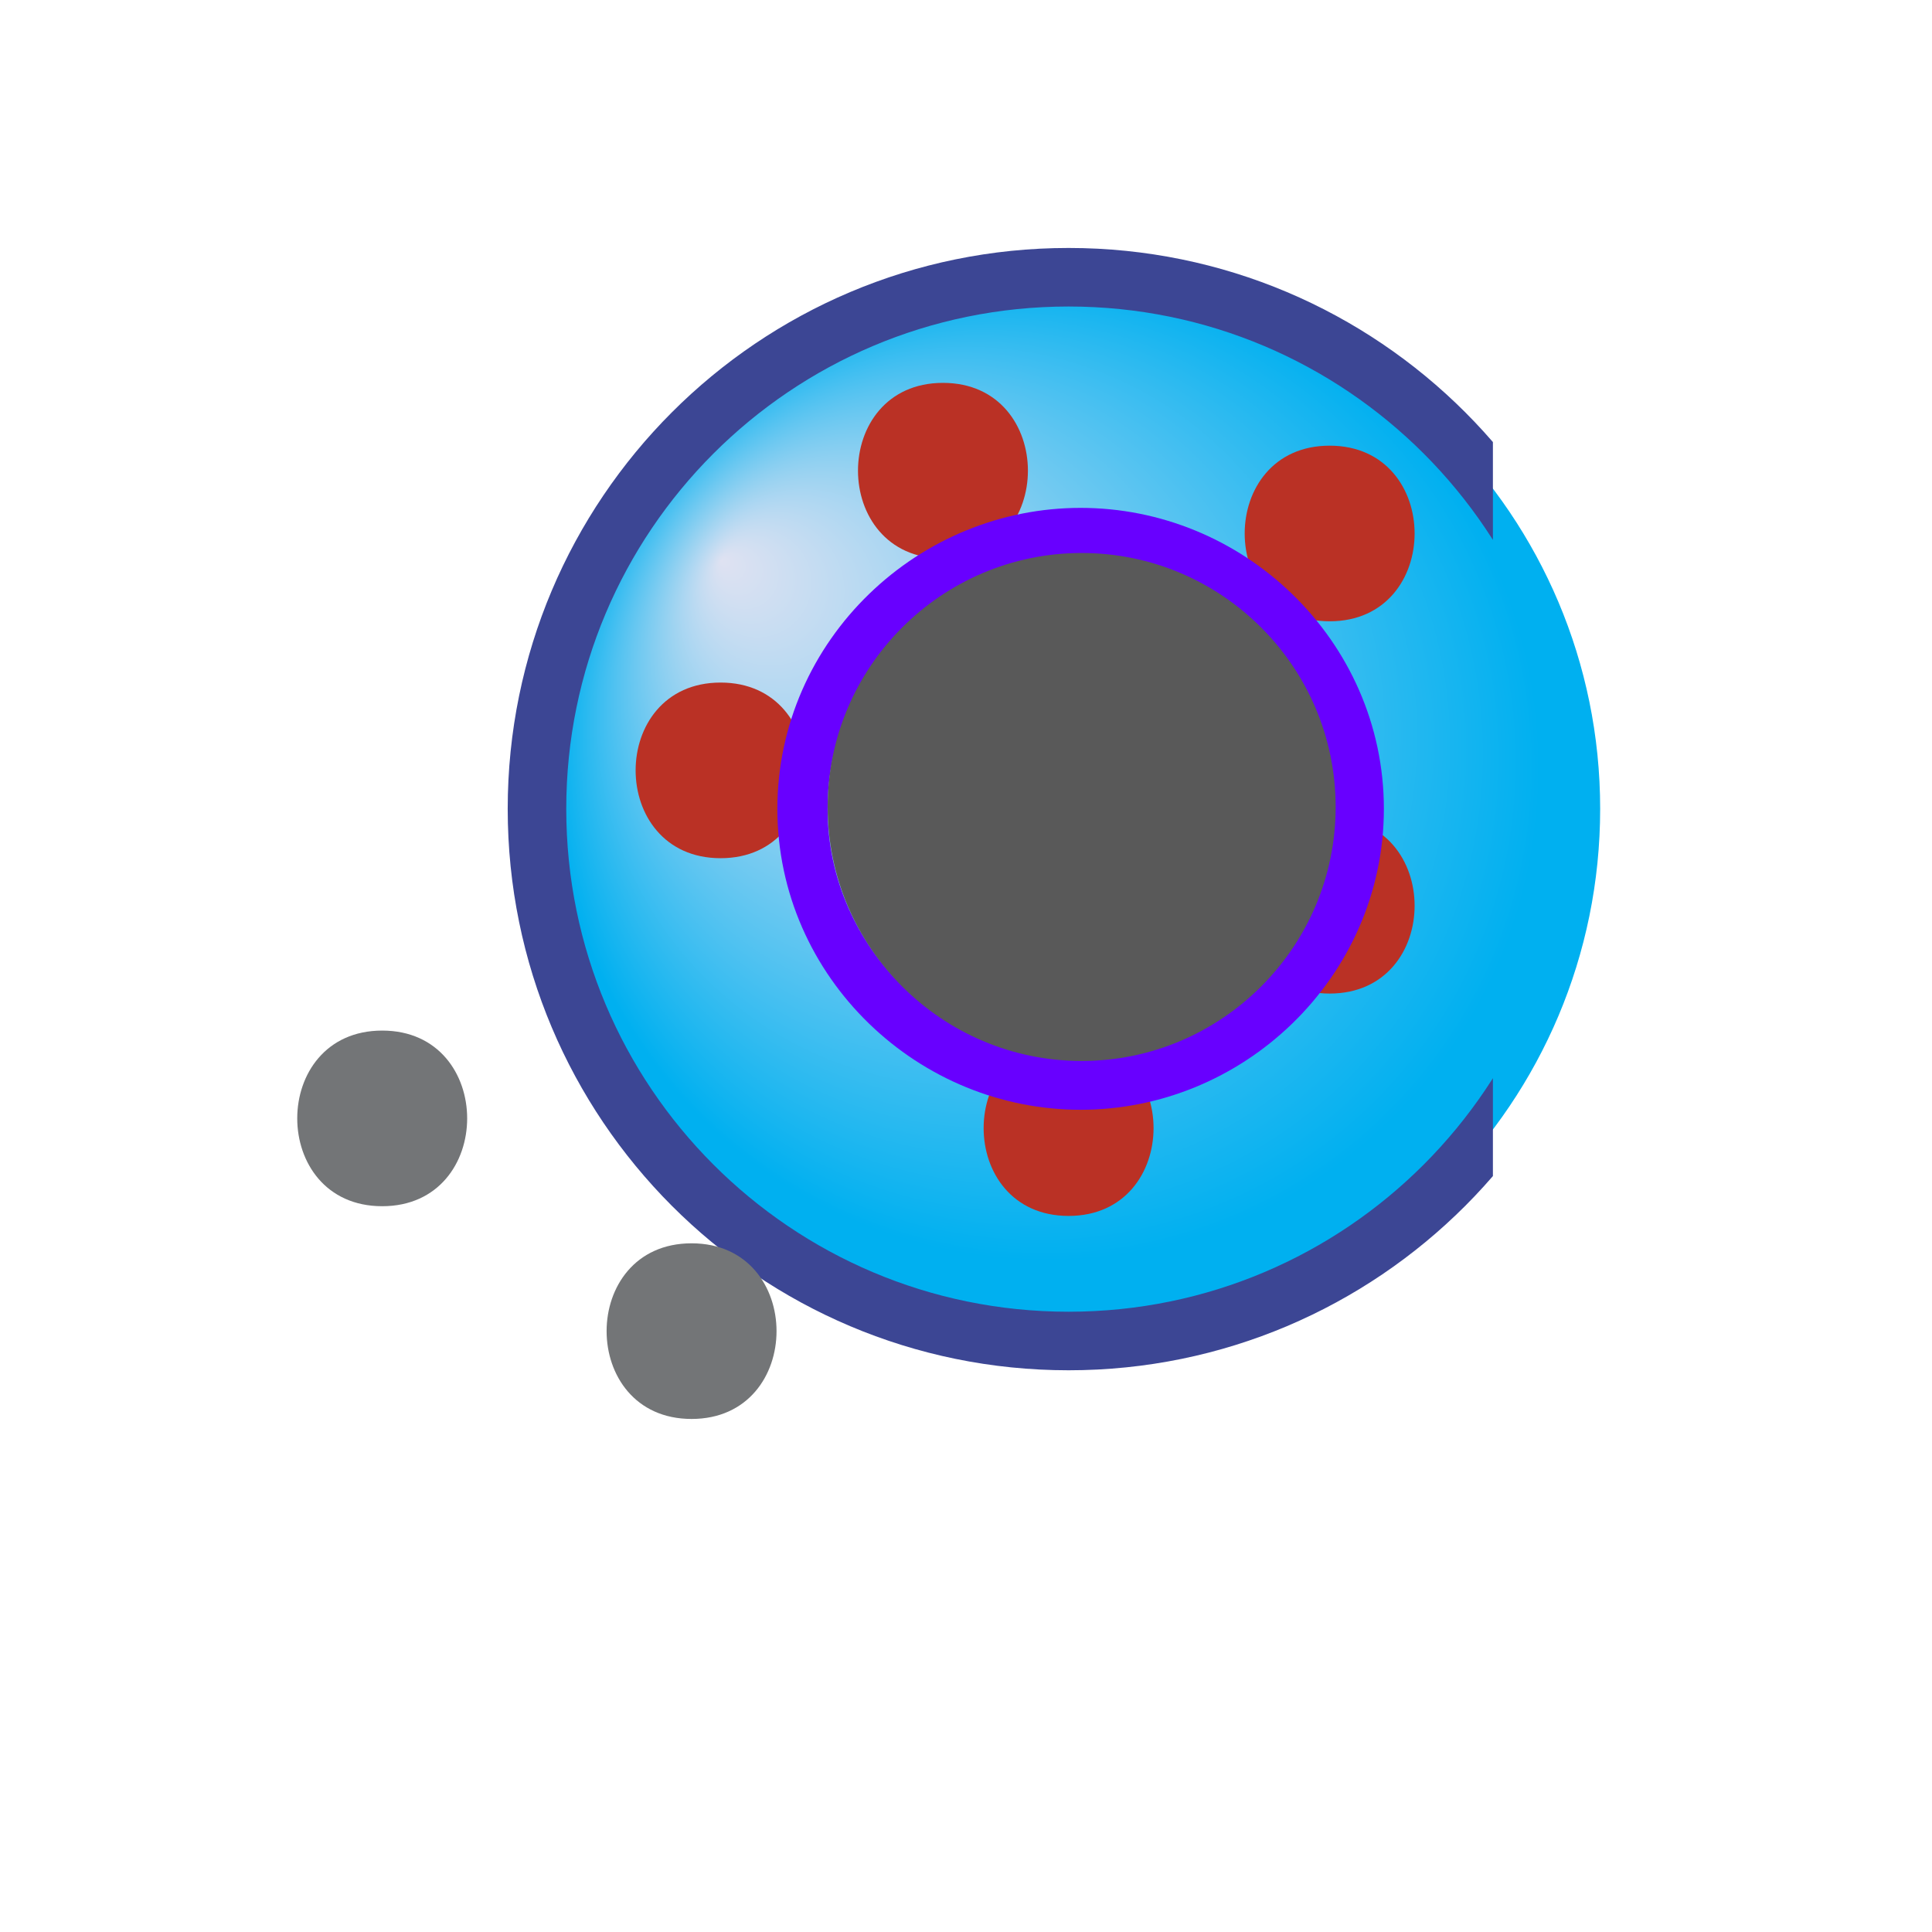
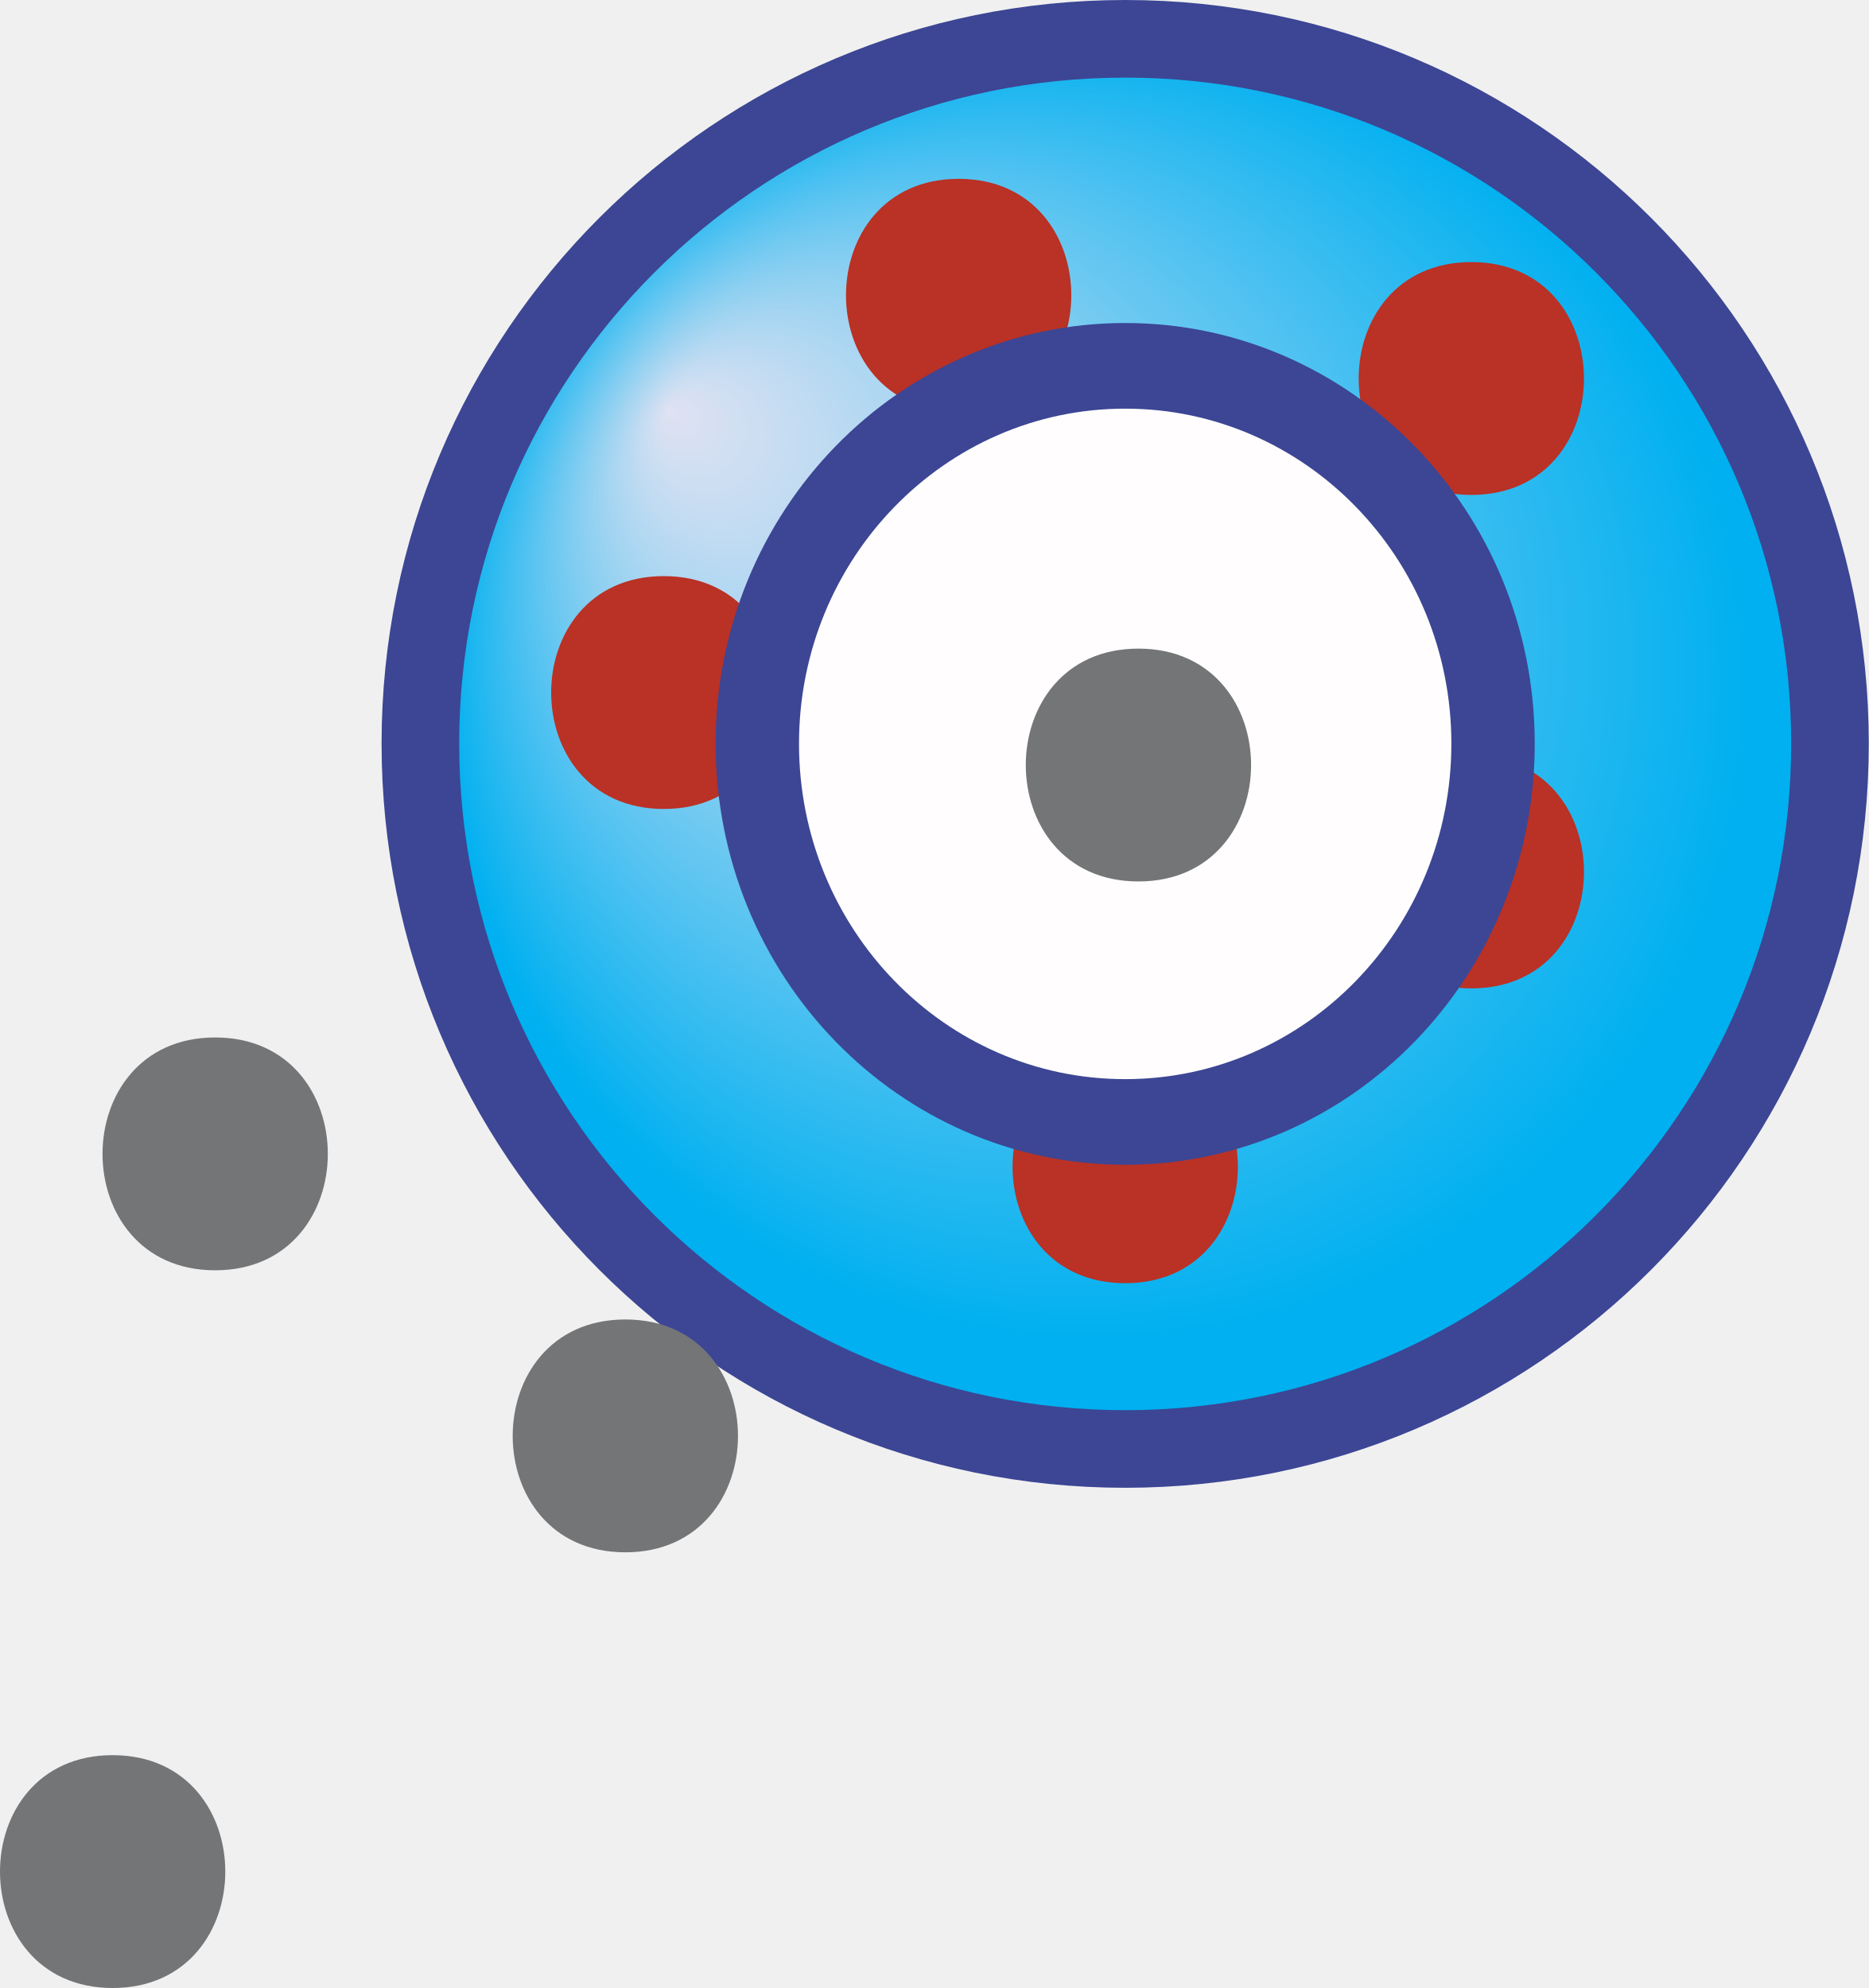
- <svg xmlns="http://www.w3.org/2000/svg" version="1.1" width="1000" height="1000" viewBox="0 0 1000 1000" xml:space="preserve">
-   <defs>
- </defs>
-   <rect x="0" y="0" width="100%" height="100%" fill="#ffffff" />
-   <g transform="matrix(24.2424 0 0 24.2424 499.9995 499.9995)" id="841396">
-     <g style="" vector-effect="non-scaling-stroke">
-       <g transform="matrix(1.25 0 0 -1.25 2.1906 -3.3494)" id="path32">
-         <radialGradient id="SVGID_5" gradientUnits="userSpaceOnUse" gradientTransform="matrix(-7.0584 5.7158 5.7158 7.0584 16.8354 18.0962)" cx="0" cy="0" r="1" fx="0.78" fy="-0.089">
-           <stop offset="0%" style="stop-color:rgb(223,226,242);stop-opacity: 1" />
-           <stop offset="92.638%" style="stop-color:rgb(0,176,240);stop-opacity: 1" />
-           <stop offset="100%" style="stop-color:rgb(0,176,240);stop-opacity: 1" />
-         </radialGradient>
-         <path style="stroke: none; stroke-width: 1; stroke-dasharray: none; stroke-linecap: butt; stroke-dashoffset: 0; stroke-linejoin: miter; stroke-miterlimit: 4; is-custom-font: none; font-file-url: none; fill: url(#SVGID_5); fill-rule: nonzero; opacity: 1;" transform=" translate(-16.7525, -17.6795)" d="m 7.673 17.685 c 0 -5.02 4.059 -9.09 9.079 -9.09 l 0 0 c 5.02 0 9.08 4.07 9.08 9.09 l 0 0 c 0 5.009 -4.06 9.079 -9.08 9.079 l 0 0 c -5.02 0 -9.079 -4.07 -9.079 -9.079" stroke-linecap="round" />
-       </g>
-       <g transform="matrix(1.25 0 0 -1.25 2.19 -3.3495)" id="path44" clip-path="url(#CLIPPATH_6)">
-         <clipPath id="CLIPPATH_6">
-           <path transform="matrix(0.8 0 0 -0.8 -4.752 0.3204) translate(-15, -15)" id="path40" d="M 0 30 L 30 30 L 30 0 L 0 0 L 0 30 z" stroke-linecap="round" />
-         </clipPath>
-         <path style="stroke: rgb(60,70,148); stroke-width: 1; stroke-dasharray: none; stroke-linecap: round; stroke-dashoffset: 0; stroke-linejoin: round; stroke-miterlimit: 10; is-custom-font: none; font-file-url: none; fill: none; fill-rule: nonzero; opacity: 1;" transform=" translate(9.08, 0.005)" d="m 0 0 c 0 -5.02 -4.06 -9.09 -9.08 -9.09 c -5.02 0 -9.08 4.07 -9.08 9.09 c 0 5.01 4.06 9.08 9.08 9.08 C -4.06 9.08 0 5.01 0 0 z" stroke-linecap="round" />
-       </g>
-       <g transform="matrix(1.25 0 0 -1.25 -14.1156 14.8132)" id="path48" clip-path="url(#CLIPPATH_7)">
-         <clipPath id="CLIPPATH_7">
-           <path transform="matrix(0.8 0 0 -0.8 8.2925 14.8506) translate(-15, -15)" id="path40" d="M 0 30 L 30 30 L 30 0 L 0 0 L 0 30 z" stroke-linecap="round" />
-         </clipPath>
-         <path style="stroke: none; stroke-width: 1; stroke-dasharray: none; stroke-linecap: butt; stroke-dashoffset: 0; stroke-linejoin: miter; stroke-miterlimit: 4; is-custom-font: none; font-file-url: none; fill: rgb(115,117,119); fill-rule: nonzero; opacity: 1;" transform=" translate(0, -1.5)" d="M 0 0 C 1.935 0 1.935 3 0 3 C -1.935 3 -1.935 0 0 0" stroke-linecap="round" />
-       </g>
-       <g transform="matrix(1.25 0 0 -1.25 -12.4646 3.2538)" id="path52" clip-path="url(#CLIPPATH_8)">
-         <clipPath id="CLIPPATH_8">
-           <path transform="matrix(0.8 0 0 -0.8 6.9717 5.603) translate(-15, -15)" id="path40" d="M 0 30 L 30 30 L 30 0 L 0 0 L 0 30 z" stroke-linecap="round" />
-         </clipPath>
-         <path style="stroke: none; stroke-width: 1; stroke-dasharray: none; stroke-linecap: butt; stroke-dashoffset: 0; stroke-linejoin: miter; stroke-miterlimit: 4; is-custom-font: none; font-file-url: none; fill: rgb(115,117,119); fill-rule: nonzero; opacity: 1;" transform=" translate(0, -1.5)" d="M 0 0 C 1.935 0 1.935 3 0 3 C -1.935 3 -1.935 0 0 0" stroke-linecap="round" />
-       </g>
-       <g transform="matrix(1.25 0 0 -1.25 -5.8593 7.796)" id="path56" clip-path="url(#CLIPPATH_9)">
-         <clipPath id="CLIPPATH_9">
-           <path transform="matrix(0.8 0 0 -0.8 1.6875 9.2368) translate(-15, -15)" id="path40" d="M 0 30 L 30 30 L 30 0 L 0 0 L 0 30 z" stroke-linecap="round" />
-         </clipPath>
-         <path style="stroke: none; stroke-width: 1; stroke-dasharray: none; stroke-linecap: butt; stroke-dashoffset: 0; stroke-linejoin: miter; stroke-miterlimit: 4; is-custom-font: none; font-file-url: none; fill: rgb(115,117,119); fill-rule: nonzero; opacity: 1;" transform=" translate(0, -1.5)" d="M 0 0 C 1.935 0 1.935 3 0 3 C -1.935 3 -1.935 0 0 0" stroke-linecap="round" />
-       </g>
-       <g transform="matrix(1.25 0 0 -1.25 -5.2398 -4.1766)" id="path60" clip-path="url(#CLIPPATH_10)">
-         <clipPath id="CLIPPATH_10">
-           <path transform="matrix(0.8 0 0 -0.8 1.1919 -0.3413) translate(-15, -15)" id="path40" d="M 0 30 L 30 30 L 30 0 L 0 0 L 0 30 z" stroke-linecap="round" />
-         </clipPath>
-         <path style="stroke: none; stroke-width: 1; stroke-dasharray: none; stroke-linecap: butt; stroke-dashoffset: 0; stroke-linejoin: miter; stroke-miterlimit: 4; is-custom-font: none; font-file-url: none; fill: rgb(186,49,37); fill-rule: nonzero; opacity: 1;" transform=" translate(0, -1.5)" d="M 0 0 C 1.935 0 1.935 3 0 3 C -1.935 3 -1.935 0 0 0" stroke-linecap="round" />
-       </g>
-       <g transform="matrix(1.25 0 0 -1.25 2.1905 -3.5584)" id="path64" clip-path="url(#CLIPPATH_11)">
-         <clipPath id="CLIPPATH_11">
-           <path transform="matrix(0.8 0 0 -0.8 -4.7524 0.1533) translate(-15, -15)" id="path40" d="M 0 30 L 30 30 L 30 0 L 0 0 L 0 30 z" stroke-linecap="round" />
-         </clipPath>
-         <path style="stroke: none; stroke-width: 1; stroke-dasharray: none; stroke-linecap: butt; stroke-dashoffset: 0; stroke-linejoin: miter; stroke-miterlimit: 4; is-custom-font: none; font-file-url: none; fill: rgb(186,49,37); fill-rule: nonzero; opacity: 1;" transform=" translate(0, -1.5)" d="M 0 0 C 1.935 0 1.935 3 0 3 C -1.935 3 -1.935 0 0 0" stroke-linecap="round" />
-       </g>
-       <g transform="matrix(1.25 0 0 -1.25 2.1905 3.4612)" id="path68" clip-path="url(#CLIPPATH_12)">
-         <clipPath id="CLIPPATH_12">
-           <path transform="matrix(0.8 0 0 -0.8 -4.7524 5.769) translate(-15, -15)" id="path40" d="M 0 30 L 30 30 L 30 0 L 0 0 L 0 30 z" stroke-linecap="round" />
-         </clipPath>
-         <path style="stroke: none; stroke-width: 1; stroke-dasharray: none; stroke-linecap: butt; stroke-dashoffset: 0; stroke-linejoin: miter; stroke-miterlimit: 4; is-custom-font: none; font-file-url: none; fill: rgb(186,49,37); fill-rule: nonzero; opacity: 1;" transform=" translate(0, -1.5)" d="M 0 0 C 1.935 0 1.935 3 0 3 C -1.935 3 -1.935 0 0 0" stroke-linecap="round" />
-       </g>
-       <g transform="matrix(1.25 0 0 -1.25 -0.492 -10.5755)" id="path72" clip-path="url(#CLIPPATH_13)">
-         <clipPath id="CLIPPATH_13">
-           <path transform="matrix(0.8 0 0 -0.8 -2.6064 -5.4604) translate(-15, -15)" id="path40" d="M 0 30 L 30 30 L 30 0 L 0 0 L 0 30 z" stroke-linecap="round" />
-         </clipPath>
-         <path style="stroke: none; stroke-width: 1; stroke-dasharray: none; stroke-linecap: butt; stroke-dashoffset: 0; stroke-linejoin: miter; stroke-miterlimit: 4; is-custom-font: none; font-file-url: none; fill: rgb(186,49,37); fill-rule: nonzero; opacity: 1;" transform=" translate(0, -1.5)" d="M 0 0 C 1.935 0 1.935 3 0 3 C -1.935 3 -1.935 0 0 0" stroke-linecap="round" />
-       </g>
-       <g transform="matrix(1.25 0 0 -1.25 7.7643 -9.2346)" id="path76" clip-path="url(#CLIPPATH_14)">
-         <clipPath id="CLIPPATH_14">
-           <path transform="matrix(0.8 0 0 -0.8 -9.2114 -4.3877) translate(-15, -15)" id="path40" d="M 0 30 L 30 30 L 30 0 L 0 0 L 0 30 z" stroke-linecap="round" />
-         </clipPath>
-         <path style="stroke: none; stroke-width: 1; stroke-dasharray: none; stroke-linecap: butt; stroke-dashoffset: 0; stroke-linejoin: miter; stroke-miterlimit: 4; is-custom-font: none; font-file-url: none; fill: rgb(186,49,37); fill-rule: nonzero; opacity: 1;" transform=" translate(0, -1.5)" d="M 0 0 C 1.935 0 1.935 3 0 3 C -1.935 3 -1.935 0 0 0" stroke-linecap="round" />
-       </g>
-       <g transform="matrix(1.25 0 0 -1.25 7.7643 -1.2866)" id="path80" clip-path="url(#CLIPPATH_15)">
-         <clipPath id="CLIPPATH_15">
-           <path transform="matrix(0.8 0 0 -0.8 -9.2114 1.9707) translate(-15, -15)" id="path40" d="M 0 30 L 30 30 L 30 0 L 0 0 L 0 30 z" stroke-linecap="round" />
-         </clipPath>
-         <path style="stroke: none; stroke-width: 1; stroke-dasharray: none; stroke-linecap: butt; stroke-dashoffset: 0; stroke-linejoin: miter; stroke-miterlimit: 4; is-custom-font: none; font-file-url: none; fill: rgb(186,49,37); fill-rule: nonzero; opacity: 1;" transform=" translate(0, -1.5)" d="M 0 0 C 1.935 0 1.935 3 0 3 C -1.935 3 -1.935 0 0 0" stroke-linecap="round" />
+ <svg xmlns="http://www.w3.org/2000/svg" version="1.1" width="30.095" height="32.019" id="svg2" xml:space="preserve">
+   <defs id="defs6">
+     <radialGradient cx="0" cy="0" r="1" fx="0.78" fy="-0.089" id="radialGradient24" gradientUnits="userSpaceOnUse" gradientTransform="matrix(-7.058441,5.71582,5.71582,7.058441,16.83545,18.09619)" spreadMethod="pad">
+       <stop id="stop26" style="stop-color:#dfe2f2;stop-opacity:1" offset="0" />
+       <stop id="stop28" style="stop-color:#00b0f0;stop-opacity:1" offset="0.926" />
+       <stop id="stop30" style="stop-color:#00b0f0;stop-opacity:1" offset="1" />
+     </radialGradient>
+     <clipPath id="clipPath38">
+       <path d="M 0,30 H 30 V 0 H 0 Z" id="path40" />
+     </clipPath>
+   </defs>
+   <g transform="matrix(1.25,0,0,-1.25,-2.820312,34.08075)" id="g10">
+     <g id="g12">
+       <g id="g14">
+         <g id="g20">
+           <g id="g22">
+             <path d="m 7.673,17.685 c 0,-5.02 4.059,-9.09 9.079,-9.09 v 0 c 5.02,0 9.08,4.07 9.08,9.09 v 0 c 0,5.009 -4.06,9.079 -9.08,9.079 v 0 c -5.02,0 -9.079,-4.07 -9.079,-9.079" id="path32" style="fill:url(#radialGradient24);stroke:none" />
+           </g>
+         </g>
      </g>
    </g>
  </g>
-   <g transform="matrix(3.2807 0 0 1.8786 559.3265 418.6506)" id="796226">
-     <path style="stroke: rgb(104,0,255); stroke-width: 26; stroke-dasharray: none; stroke-linecap: butt; stroke-dashoffset: 0; stroke-linejoin: miter; stroke-miterlimit: 4; is-custom-font: none; font-file-url: none; fill: none; fill-rule: nonzero; opacity: 1;" vector-effect="non-scaling-stroke" transform=" translate(-46.5001, -78.5)" d="M 2.617 78.5 C 2.617 57.234 7.739 38.064 15.876 24.295 C 24.048 10.466 34.966 2.5 46.5 2.5 C 58.034 2.5 68.952 10.466 77.124 24.295 C 85.261 38.064 90.383 57.234 90.383 78.5 C 90.383 99.766 85.261 118.936 77.124 132.705 C 68.952 146.533 58.034 154.5 46.5 154.5 C 34.966 154.5 24.048 146.533 15.876 132.705 C 7.739 118.936 2.617 99.766 2.617 78.5 Z" stroke-linecap="round" />
-   </g>
-   <g transform="matrix(2.8344 0 0 1.6747 559.8648 417.6943)" id="275594">
-     <path style="stroke: none; stroke-width: 1; stroke-dasharray: none; stroke-linecap: butt; stroke-dashoffset: 0; stroke-linejoin: miter; stroke-miterlimit: 4; is-custom-font: none; font-file-url: none; fill: rgb(89,89,89); fill-rule: nonzero; opacity: 1;" vector-effect="non-scaling-stroke" transform=" translate(-78.4998, -78.5)" d="M 78.5 0 C 52.942 0 32.117 35.227 32.117 78.5 C 32.117 121.773 52.942 157 78.5 157 C 104.058 157 124.883 121.773 124.883 78.5 C 124.883 35.227 104.058 0 78.5 0 Z" stroke-linecap="round" />
+   <g clip-path="url(#clipPath38)" id="g36" transform="matrix(1.25,0,0,-1.25,-2.820312,34.08075)">
+     <g transform="translate(25.832,17.6846)" id="g42">
+       <path d="m 0,0 c 0,-5.02 -4.06,-9.09 -9.08,-9.09 -5.02,0 -9.08,4.07 -9.08,9.09 0,5.01 4.06,9.08 9.08,9.08 C -4.06,9.08 0,5.01 0,0 Z" id="path44" style="fill:none;stroke:#3c4694;stroke-width:1;stroke-linecap:round;stroke-linejoin:round;stroke-miterlimit:10;stroke-dasharray:none;stroke-opacity:1" />
+     </g>
+     <g transform="translate(3.7075,1.6494)" id="g46">
+       <path d="M 0,0 C 1.935,0 1.935,3 0,3 -1.935,3 -1.935,0 0,0" id="path48" style="fill:#737577;fill-opacity:1;fill-rule:nonzero;stroke:none" />
+     </g>
+     <g transform="translate(5.0283,10.897)" id="g50">
+       <path d="M 0,0 C 1.935,0 1.935,3 0,3 -1.935,3 -1.935,0 0,0" id="path52" style="fill:#737577;fill-opacity:1;fill-rule:nonzero;stroke:none" />
+     </g>
+     <g transform="translate(10.3125,7.2632)" id="g54">
+       <path d="M 0,0 C 1.935,0 1.935,3 0,3 -1.935,3 -1.935,0 0,0" id="path56" style="fill:#737577;fill-opacity:1;fill-rule:nonzero;stroke:none" />
+     </g>
+     <g transform="translate(10.8081,16.8413)" id="g58">
+       <path d="M 0,0 C 1.935,0 1.935,3 0,3 -1.935,3 -1.935,0 0,0" id="path60" style="fill:#ba3125;fill-opacity:1;fill-rule:nonzero;stroke:none" />
+     </g>
+     <g transform="translate(16.7524,10.731)" id="g66">
+       <path d="M 0,0 C 1.935,0 1.935,3 0,3 -1.935,3 -1.935,0 0,0" id="path68" style="fill:#ba3125;fill-opacity:1;fill-rule:nonzero;stroke:none" />
+     </g>
+     <g transform="translate(14.6064,21.9604)" id="g70">
+       <path d="M 0,0 C 1.935,0 1.935,3 0,3 -1.935,3 -1.935,0 0,0" id="path72" style="fill:#ba3125;fill-opacity:1;fill-rule:nonzero;stroke:none" />
+     </g>
+     <g transform="translate(21.2114,20.8877)" id="g74">
+       <path d="M 0,0 C 1.935,0 1.935,3 0,3 -1.935,3 -1.935,0 0,0" id="path76" style="fill:#ba3125;fill-opacity:1;fill-rule:nonzero;stroke:none" />
+     </g>
+     <g transform="translate(21.2114,14.5293)" id="g78">
+       <path d="M 0,0 C 1.935,0 1.935,3 0,3 -1.935,3 -1.935,0 0,0" id="path80" style="fill:#ba3125;fill-opacity:1;fill-rule:nonzero;stroke:none" />
+     </g>
+     <g transform="matrix(0.5219404,0,0,0.5361957,21.49122,17.68228)" id="g1036" style="fill:#fffdfd;fill-opacity:1;stroke-width:2.058;stroke-dasharray:none">
+       <path d="m 0,0 c 0,-5.02 -4.06,-9.09 -9.08,-9.09 -5.02,0 -9.08,4.07 -9.08,9.09 0,5.01 4.06,9.08 9.08,9.08 C -4.06,9.08 0,5.01 0,0 Z" id="path1034" style="fill:#fffdfd;fill-opacity:1;stroke:#3c4694;stroke-width:2.058;stroke-linecap:round;stroke-linejoin:round;stroke-miterlimit:10;stroke-dasharray:none;stroke-opacity:1" />
+     </g>
+     <g transform="translate(16.92267,15.90727)" id="g1040">
+       <path d="M 0,0 C 1.935,0 1.935,3 0,3 -1.935,3 -1.935,0 0,0" id="path1038" style="fill:#737577;fill-opacity:1;fill-rule:nonzero;stroke:none" />
+     </g>
  </g>
</svg>
